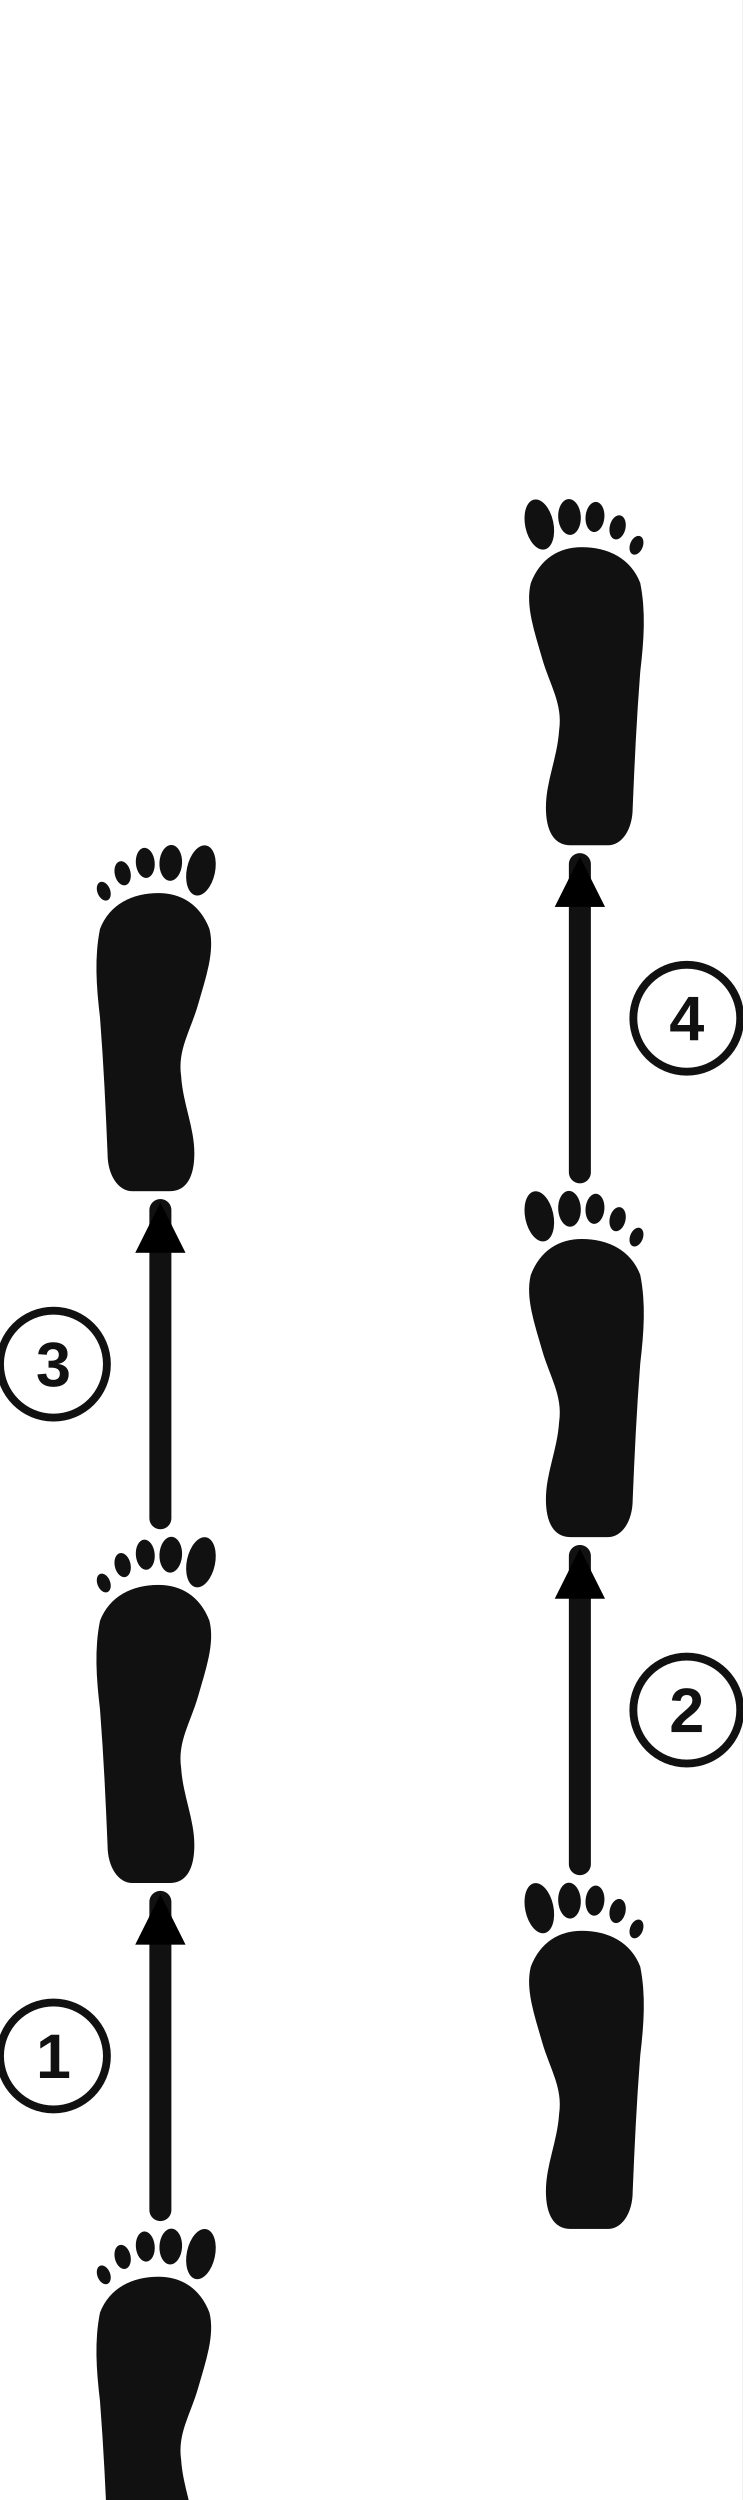
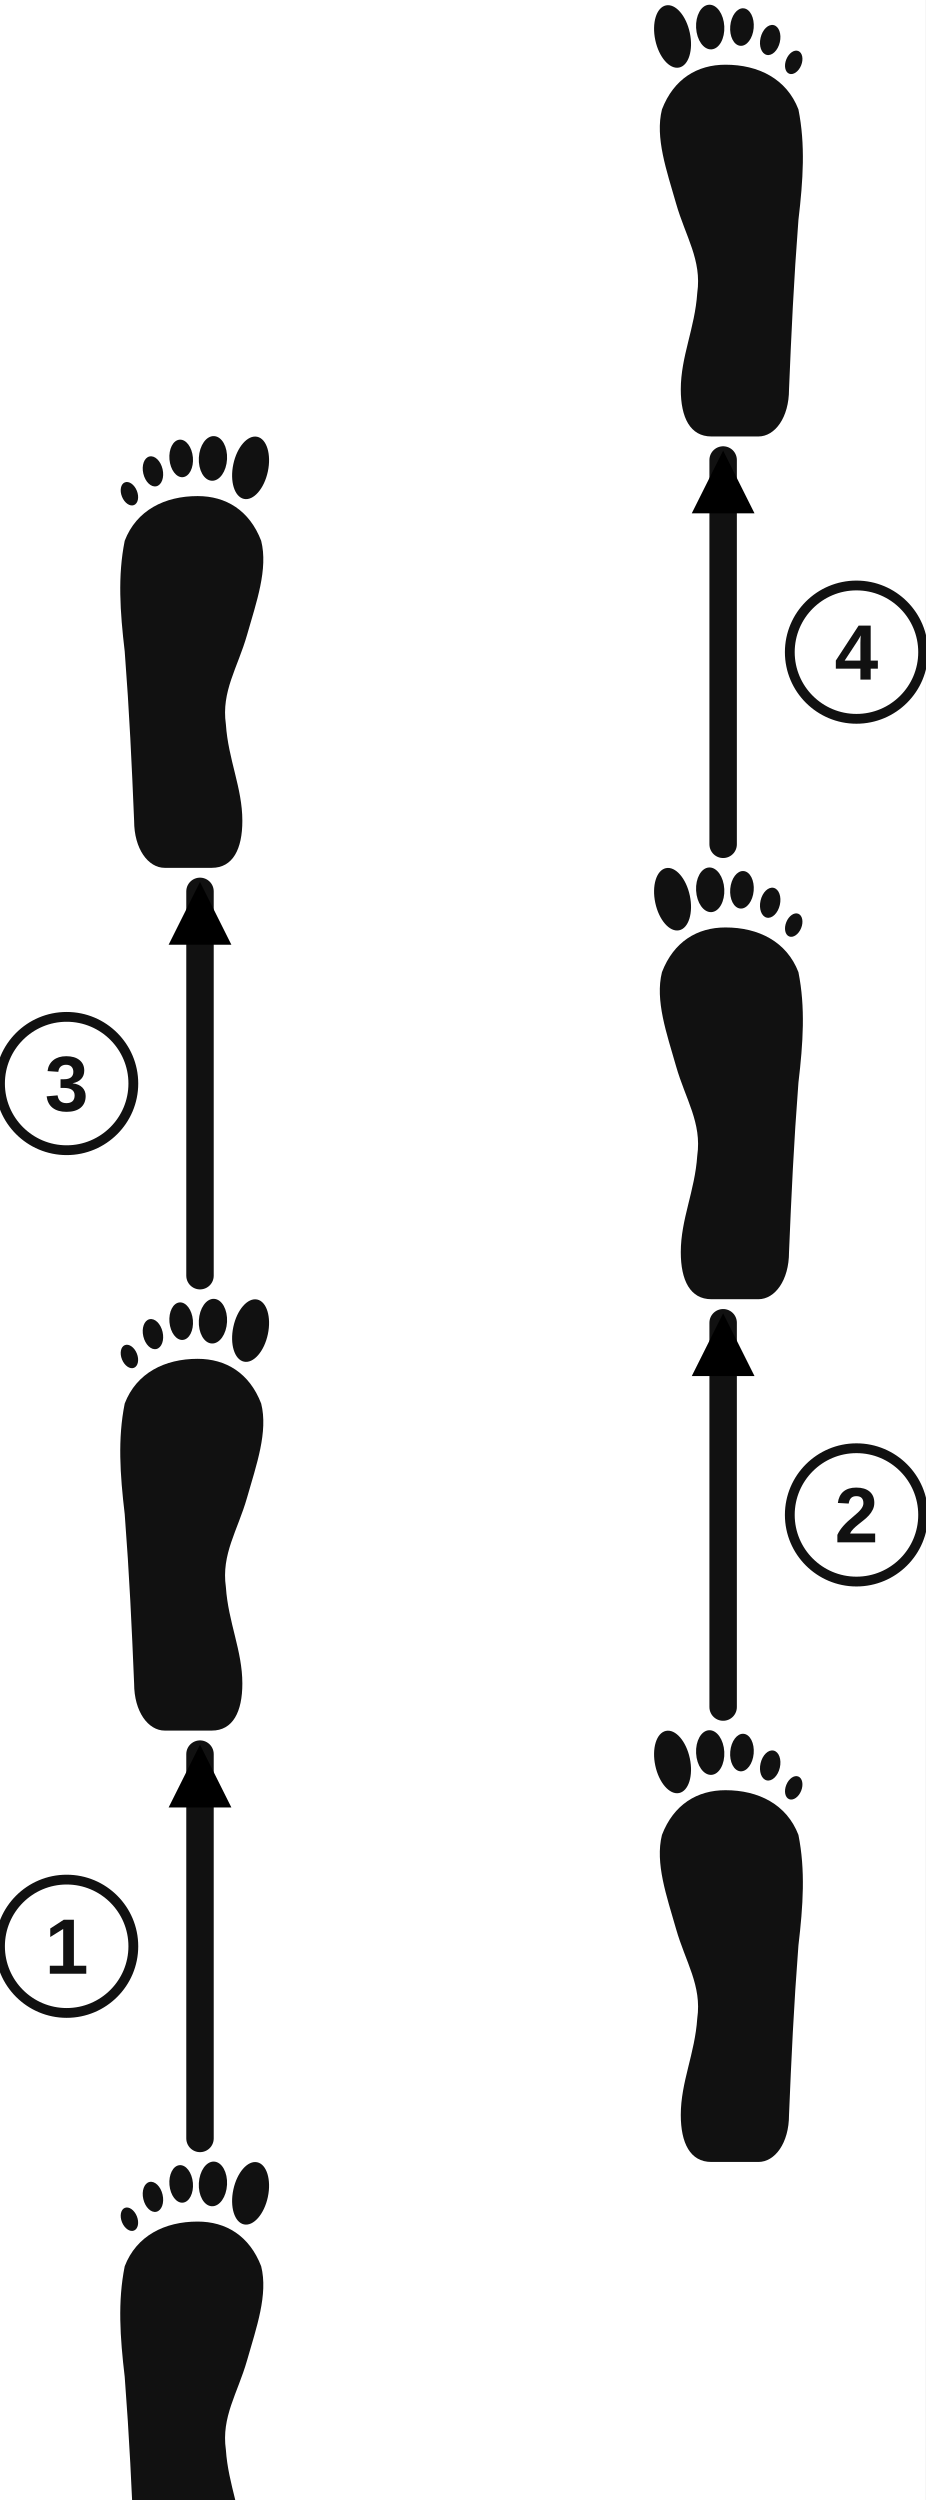
- <svg xmlns="http://www.w3.org/2000/svg" viewBox="0 0 236 795" role="img" aria-label="Ayumi-ashi: left foot steps forward (movements 1 and 3) while right foot follows (movements 2 and 4)">
+ <svg xmlns="http://www.w3.org/2000/svg" viewBox="0.0 157.5 236.0 637.5" role="img" aria-label="Ayumi-ashi: left foot steps forward (movements 1 and 3) while right foot follows (movements 2 and 4)">
  <defs>
    <g id="foot-r">
      <path d="M 45 224                C 36 224 32 216 32 204                C 32 190 38 178 39 163                C 41 149 34 139 30 125                C 26 111 21 97 24 85                C 29 72 39 66 51 66                C 65 66 77 72 82 85                C 85 100 84 115 82 132                C 80 158 79 180 78 204                C 78 216 72 224 65 224                Z" />
      <ellipse cx="28.5" cy="54" rx="7.5" ry="13.5" transform="rotate(-12 28.5 54)" />
      <ellipse cx="44.5" cy="50" rx="6" ry="9.5" transform="rotate(-3 44.5 50)" />
      <ellipse cx="58" cy="50" rx="5" ry="8" transform="rotate(5 58 50)" />
      <ellipse cx="70" cy="55.5" rx="4.2" ry="6.5" transform="rotate(13 70 55.5)" />
      <ellipse cx="80" cy="65" rx="3.4" ry="5.2" transform="rotate(22 80 65)" />
    </g>
    <g id="foot-l">
      <use href="#foot-r" transform="translate(100 0) scale(-1 1)" />
    </g>
    <marker id="ah" viewBox="0 0 10 10" refX="8.5" refY="5" markerWidth="16" markerHeight="16" orient="auto" markerUnits="userSpaceOnUse">
      <path d="M 0 0 L 10 5 L 0 10 Z" />
    </marker>
  </defs>
  <rect width="236" height="795" fill="#ffffff" />
  <use href="#foot-r" fill="#111111" transform="translate(154.4 134.4) scale(0.6)" />
  <use href="#foot-r" fill="#111111" transform="translate(154.4 354.4) scale(0.6)" />
  <use href="#foot-r" fill="#111111" transform="translate(154.4 574.4) scale(0.6)" />
  <use href="#foot-l" fill="#111111" transform="translate(21.0 244.4) scale(0.6)" />
  <use href="#foot-l" fill="#111111" transform="translate(21.0 464.4) scale(0.6)" />
  <use href="#foot-l" fill="#111111" transform="translate(21.0 684.4) scale(0.6)" />
  <g stroke="#111111" stroke-width="7" stroke-linecap="round" fill="none">
    <path d="M 184.4 592.8 L 184.4 494.8" marker-end="url(#ah)" />
    <path d="M 184.4 372.8 L 184.4 274.8" marker-end="url(#ah)" />
    <path d="M 51.0 702.8 L 51.0 604.8" marker-end="url(#ah)" />
    <path d="M 51.0 482.8 L 51.0 384.8" marker-end="url(#ah)" />
  </g>
  <g font-family="Arial, Helvetica, sans-serif" font-size="20" font-weight="bold" text-anchor="middle">
    <circle cx="218.4" cy="543.8" r="17" fill="#ffffff" stroke="#111111" stroke-width="2.5" />
    <text x="218.4" y="543.8" dy="0.35em" fill="#111111">2</text>
    <circle cx="218.4" cy="323.8" r="17" fill="#ffffff" stroke="#111111" stroke-width="2.5" />
    <text x="218.4" y="323.8" dy="0.35em" fill="#111111">4</text>
    <circle cx="17.0" cy="653.8" r="17" fill="#ffffff" stroke="#111111" stroke-width="2.5" />
    <text x="17.0" y="653.8" dy="0.35em" fill="#111111">1</text>
    <circle cx="17.0" cy="433.8" r="17" fill="#ffffff" stroke="#111111" stroke-width="2.5" />
    <text x="17.0" y="433.8" dy="0.35em" fill="#111111">3</text>
  </g>
</svg>
